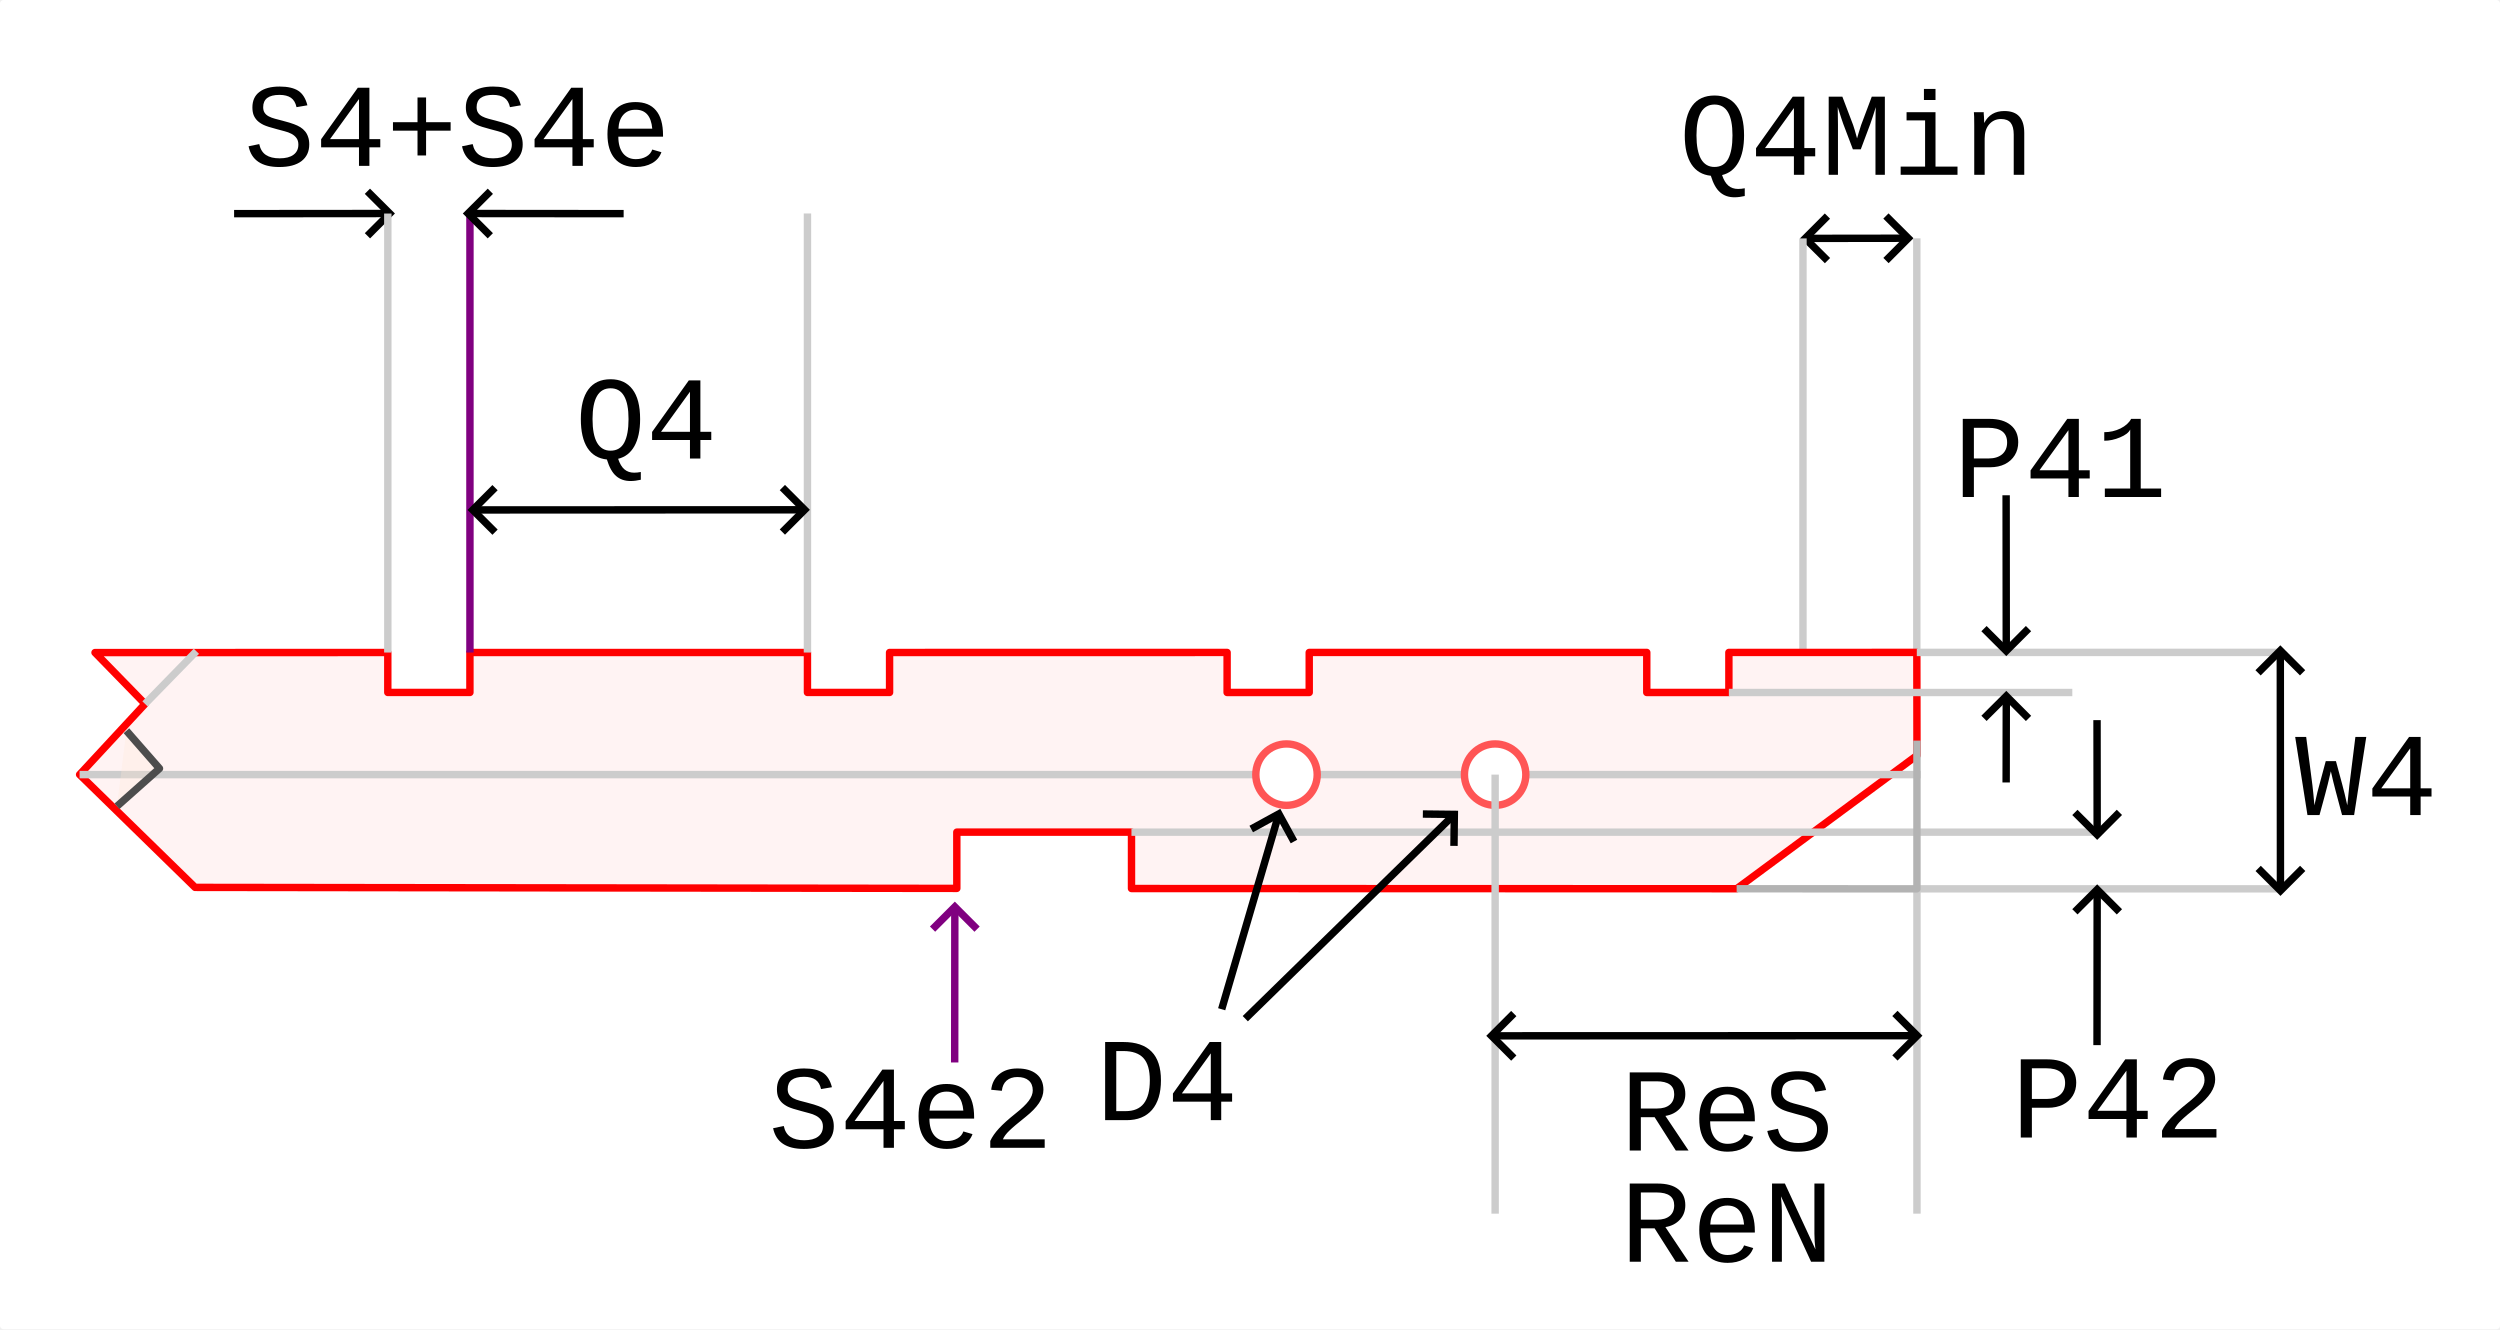
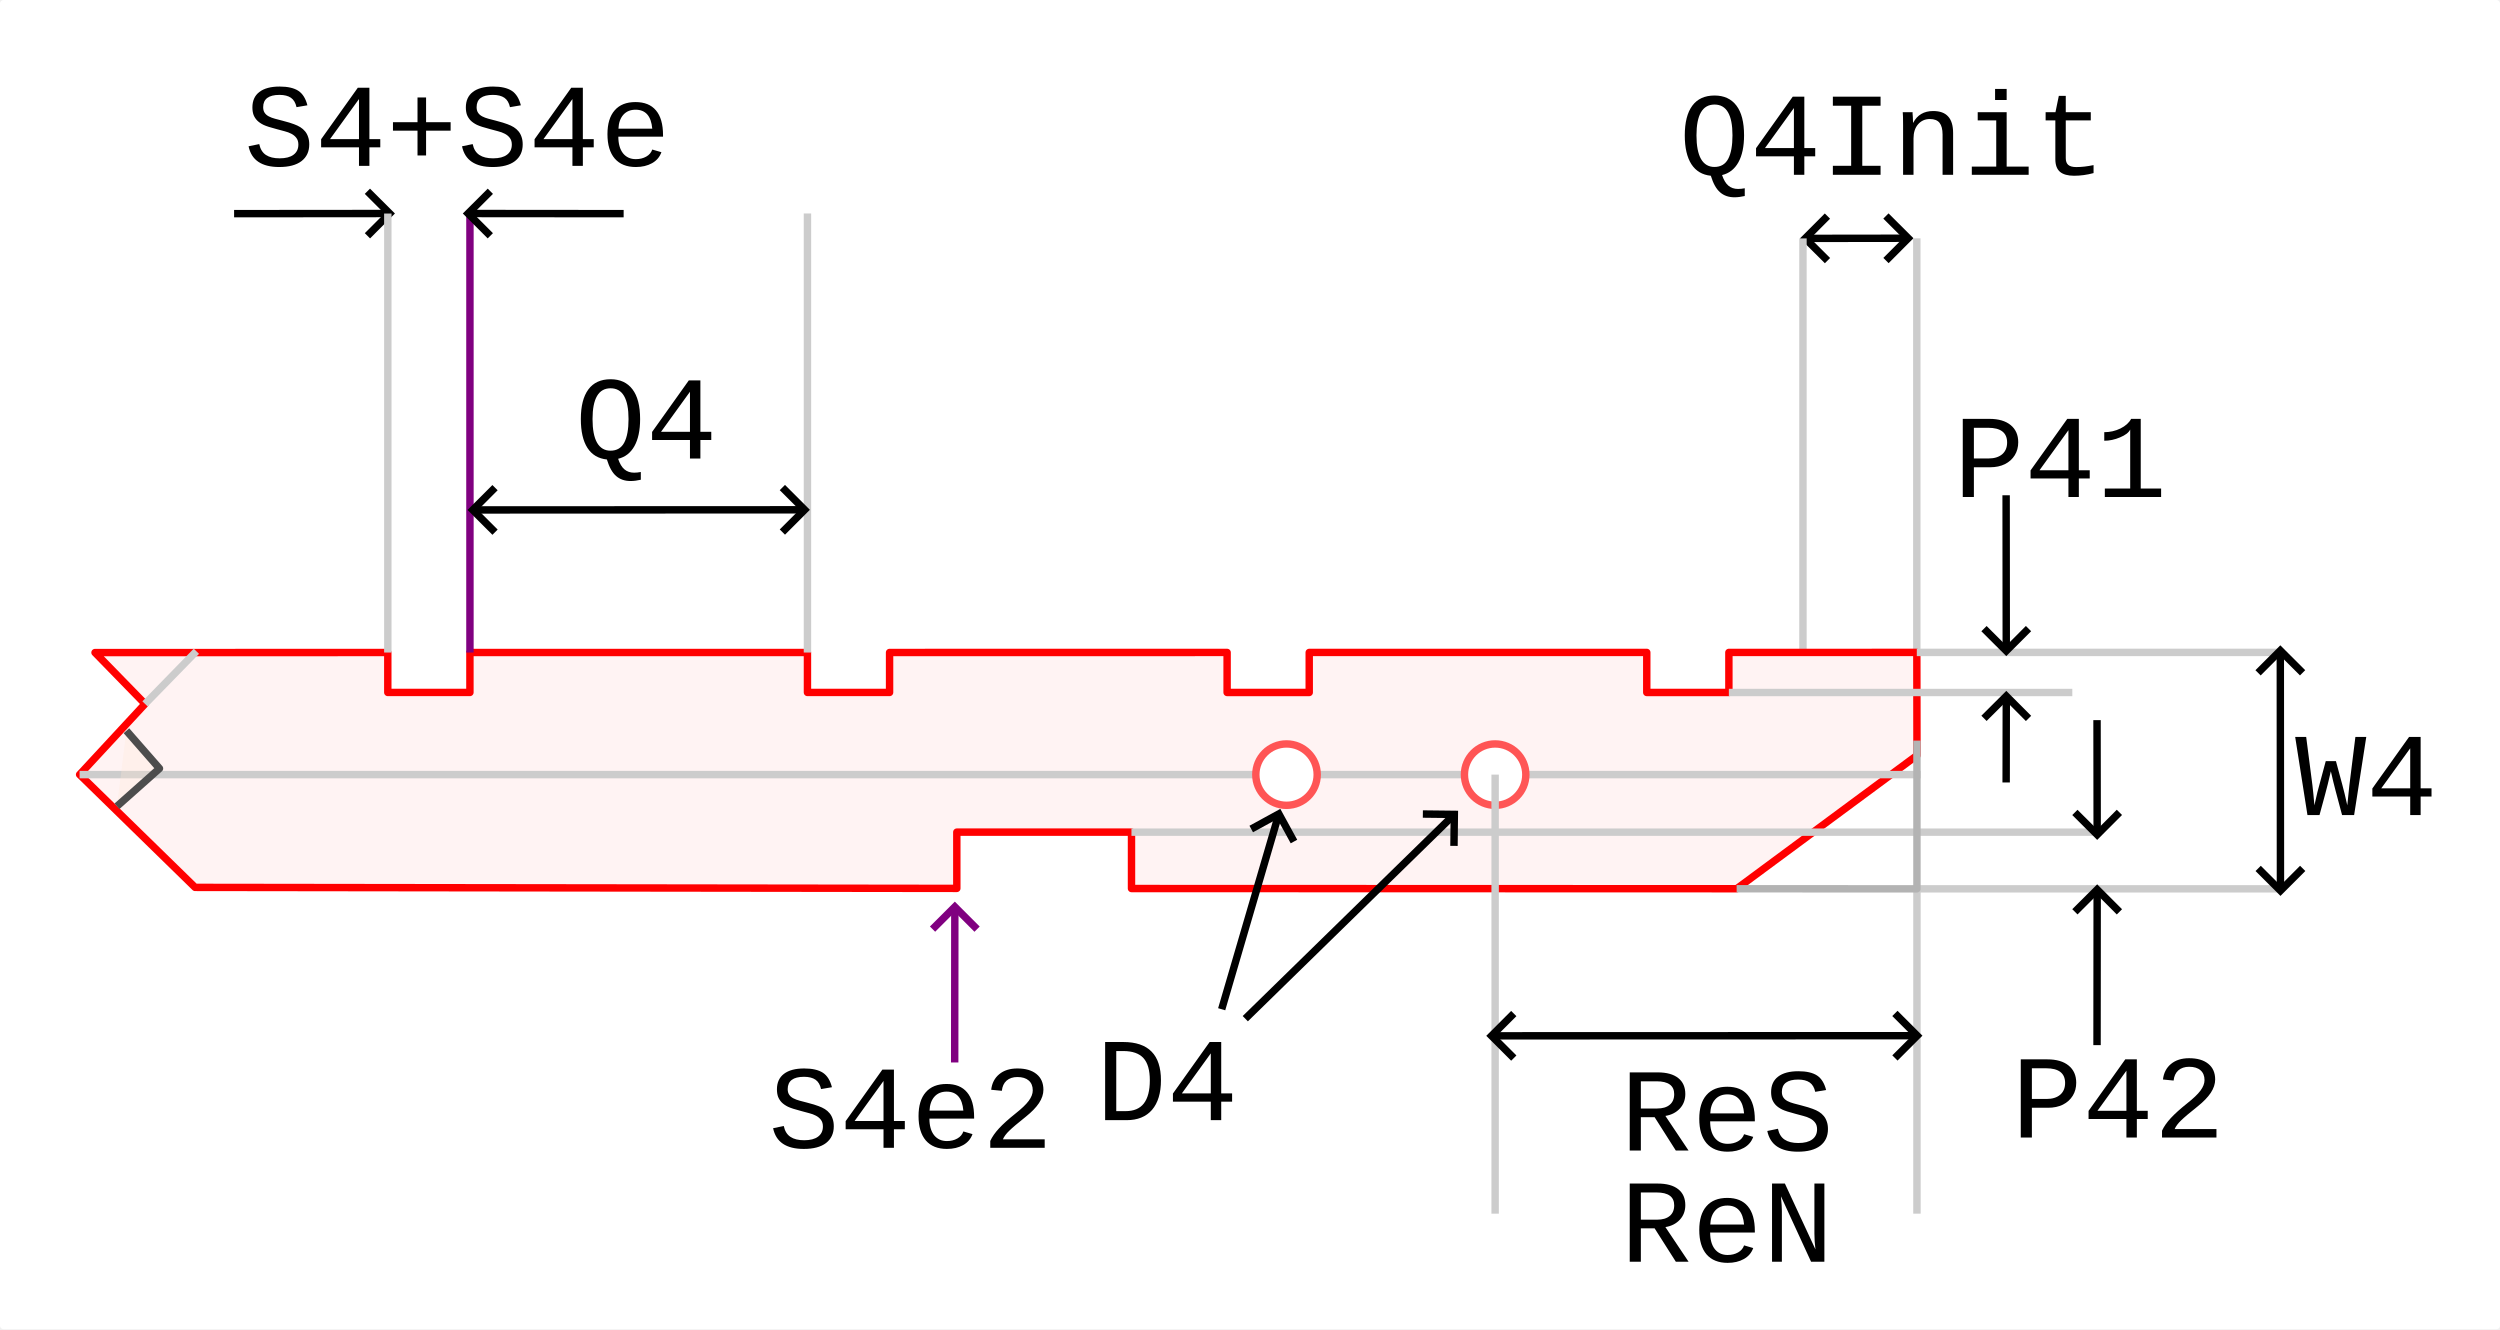
<svg xmlns="http://www.w3.org/2000/svg" width="337.374" height="179.38" viewBox="0 0 89.263 47.461" version="1.1" id="svg1">
  <defs id="defs1">
    <rect x="254.191" y="1747.487" width="77.086" height="47.78" id="rect40" />
    <rect x="374.797" y="1748.303" width="84.532" height="47.3" id="rect65" />
    <rect x="338.285" y="1551.269" width="45.232" height="36.313" id="rect61" />
    <rect x="376.509" y="1524.512" width="63.07" height="39.498" id="rect60" />
    <rect x="426.201" y="1670.401" width="57.973" height="29.942" id="rect59" />
    <marker style="overflow:visible" id="ArrowWide" refX="0" refY="0" orient="auto-start-reverse" markerWidth="1" markerHeight="1" viewBox="0 0 1 1" preserveAspectRatio="xMidYMid">
      <path style="fill:none;stroke:context-stroke;stroke-width:1;stroke-linecap:butt" d="M 3,-3 0,0 3,3" transform="rotate(180,0.125,0)" id="path1" />
    </marker>
    <rect x="426.275" y="1131.12" width="48.965" height="28.987" id="rect41-4" />
    <marker style="overflow:visible" id="ArrowWide-62" refX="0" refY="0" orient="auto-start-reverse" markerWidth="1" markerHeight="1" viewBox="0 0 1 1" preserveAspectRatio="xMidYMid">
      <path style="fill:none;stroke:context-stroke;stroke-width:1;stroke-linecap:butt" d="M 3,-3 0,0 3,3" transform="rotate(180,0.125,0)" id="path1-17" />
    </marker>
    <marker style="overflow:visible" id="ArrowWide-62-5" refX="0" refY="0" orient="auto-start-reverse" markerWidth="1" markerHeight="1" viewBox="0 0 1 1" preserveAspectRatio="xMidYMid">
      <path style="fill:none;stroke:context-stroke;stroke-width:1;stroke-linecap:butt" d="M 3,-3 0,0 3,3" transform="rotate(180,0.125,0)" id="path1-17-9" />
    </marker>
    <marker style="overflow:visible" id="ArrowWide-62-6" refX="0" refY="0" orient="auto-start-reverse" markerWidth="1" markerHeight="1" viewBox="0 0 1 1" preserveAspectRatio="xMidYMid">
      <path style="fill:none;stroke:context-stroke;stroke-width:1;stroke-linecap:butt" d="M 3,-3 0,0 3,3" transform="rotate(180,0.125,0)" id="path1-17-0" />
    </marker>
    <marker style="overflow:visible" id="ArrowWide-62-6-7" refX="0" refY="0" orient="auto-start-reverse" markerWidth="1" markerHeight="1" viewBox="0 0 1 1" preserveAspectRatio="xMidYMid">
      <path style="fill:none;stroke:context-stroke;stroke-width:1;stroke-linecap:butt" d="M 3,-3 0,0 3,3" transform="rotate(180,0.125,0)" id="path1-17-0-7" />
    </marker>
    <marker style="overflow:visible" id="ArrowWide-09" refX="0" refY="0" orient="auto-start-reverse" markerWidth="1" markerHeight="1" viewBox="0 0 1 1" preserveAspectRatio="xMidYMid">
      <path style="fill:none;stroke:context-stroke;stroke-width:1;stroke-linecap:butt" d="M 3,-3 0,0 3,3" transform="rotate(180,0.125,0)" id="path1-2" />
    </marker>
    <marker style="overflow:visible" id="ArrowWide-62-7" refX="0" refY="0" orient="auto-start-reverse" markerWidth="1" markerHeight="1" viewBox="0 0 1 1" preserveAspectRatio="xMidYMid">
      <path style="fill:none;stroke:context-stroke;stroke-width:1;stroke-linecap:butt" d="M 3,-3 0,0 3,3" transform="rotate(180,0.125,0)" id="path1-17-7" />
    </marker>
    <marker style="overflow:visible" id="ArrowWide-62-5-5" refX="0" refY="0" orient="auto-start-reverse" markerWidth="1" markerHeight="1" viewBox="0 0 1 1" preserveAspectRatio="xMidYMid">
      <path style="fill:none;stroke:context-stroke;stroke-width:1;stroke-linecap:butt" d="M 3,-3 0,0 3,3" transform="rotate(180,0.125,0)" id="path1-17-9-4" />
    </marker>
    <rect x="426.201" y="1670.401" width="57.973" height="29.942" id="rect59-6" />
    <marker style="overflow:visible" id="ArrowWide-09-5" refX="0" refY="0" orient="auto-start-reverse" markerWidth="1" markerHeight="1" viewBox="0 0 1 1" preserveAspectRatio="xMidYMid">
      <path style="fill:none;stroke:context-stroke;stroke-width:1;stroke-linecap:butt" d="M 3,-3 0,0 3,3" transform="rotate(180,0.125,0)" id="path1-2-8" />
    </marker>
    <rect x="53.619" y="1135.261" width="75.562" height="46.506" id="rect56-0" />
    <rect x="481.12" y="1482.465" width="63.576" height="48.417" id="rect57-1" />
    <rect x="407.885" y="1228.433" width="27.713" height="22.297" id="rect38-0" />
    <marker style="overflow:visible" id="ArrowWide-09-0" refX="0" refY="0" orient="auto-start-reverse" markerWidth="1" markerHeight="1" viewBox="0 0 1 1" preserveAspectRatio="xMidYMid">
      <path style="fill:none;stroke:context-stroke;stroke-width:1;stroke-linecap:butt" d="M 3,-3 0,0 3,3" transform="rotate(180,0.125,0)" id="path1-2-3" />
    </marker>
    <marker style="overflow:visible" id="ArrowWide-62-5-7" refX="0" refY="0" orient="auto-start-reverse" markerWidth="1" markerHeight="1" viewBox="0 0 1 1" preserveAspectRatio="xMidYMid">
      <path style="fill:none;stroke:context-stroke;stroke-width:1;stroke-linecap:butt" d="M 3,-3 0,0 3,3" transform="rotate(180,0.125,0)" id="path1-17-9-5" />
    </marker>
  </defs>
  <g id="layer1" transform="translate(-43.35579,-403.0595)">
    <rect style="fill:#ffffff;fill-opacity:1;stroke:#ffffff;stroke-width:0.265;stroke-linejoin:round;stroke-dasharray:none" id="rect63" width="88.999" height="47.196" x="43.488" y="403.192" />
    <path style="fill:none;fill-opacity:0.3;stroke:#800080;stroke-width:0.265;stroke-linejoin:round;stroke-dasharray:none;marker-end:url(#ArrowWide-62-5-7)" d="m 77.443,440.995 0.005,-5.489" id="path58-4-3-6" />
    <path style="fill:none;fill-opacity:0.3;stroke:#000000;stroke-width:0.265;stroke-linejoin:round;stroke-dasharray:none;marker-start:url(#ArrowWide-09-0);marker-end:url(#ArrowWide-09-0)" d="m 107.877,411.571 3.546,-0.005" id="path58-5-3" />
    <path style="fill:none;fill-opacity:0.3;stroke:#cccccc;stroke-width:0.265;stroke-linejoin:round;stroke-dasharray:none" d="M 107.731,426.355 V 411.571" id="path59-3-0-4-3-8" />
    <path style="fill:none;fill-opacity:0.3;stroke:#cccccc;stroke-width:0.265;stroke-linejoin:round;stroke-dasharray:none" d="M 111.796,426.354 V 411.57" id="path59-3-0-4-3" />
    <path style="fill:#ffd5d5;fill-opacity:0.3;stroke:#ff0000;stroke-width:0.265;stroke-linejoin:round;stroke-dasharray:none" d="m 46.748,426.36 1.787,1.833 -2.337,2.523 4.124,4.028 27.197,0.036 v -2.009 h 6.237 v 2.014 l 21.608,0.007 6.438,-4.76 -0.005,-3.678 -6.711,6.7e-4 v 1.43 h -2.932 v -1.43 l -12.052,0.001 v 1.429 h -2.932 v -1.429 l -12.052,10e-4 -2e-6,1.427 h -2.932 l -10e-7,-1.427 -12.052,10e-4 v 1.426 h -2.932 v -1.426 z" id="path42-9" />
    <text xml:space="preserve" transform="matrix(0.2645833,0,0,0.2645833,-25.43979,114.2653)" id="text24-1" style="font-size:16px;line-height:normal;font-family:'Liberation Mono';-inkscape-font-specification:'Liberation Mono';text-decoration-color:#000000;white-space:pre;shape-inside:url(#rect38-0);display:inline;fill:#000000;stroke-width:1;-inkscape-stroke:none;stop-color:#000000">
      <tspan x="407.885" y="1242.67" id="tspan1">D4</tspan>
    </text>
    <path style="fill:#ffe6d5;fill-opacity:0.3;stroke:#cccccc;stroke-width:0.265;stroke-linejoin:round;stroke-dasharray:none" d="M 46.197,430.717 H 111.933" id="path50" />
    <path style="fill:#ffe6d5;fill-opacity:0.3;stroke:#cccccc;stroke-width:0.265;stroke-linejoin:round;stroke-dasharray:none" d="m 48.534,428.193 1.833,-1.88" id="path51" />
    <path style="fill:#ffe6d5;fill-opacity:0.3;stroke:#4d4d4d;stroke-width:0.265;stroke-linejoin:round;stroke-dasharray:none" d="m 47.533,431.847 1.517,-1.348 -1.18,-1.348" id="path52" />
    <circle style="fill:#ffffff;stroke:#ff5555;stroke-width:0.265;stroke-linejoin:round" id="path22-3-6-7-1" cx="96.74" cy="430.718" r="1.096" />
    <circle style="fill:#ffffff;stroke:#ff5555;stroke-width:0.265;stroke-linejoin:round" id="path22-3-6-7-1-5" cx="89.291" cy="430.718" r="1.096" />
    <path style="fill:none;fill-opacity:0.3;stroke:#cccccc;stroke-width:0.265;stroke-linejoin:round;stroke-dasharray:none" d="m 111.796,426.354 h 12.979" id="path53" />
    <path style="fill:none;fill-opacity:0.3;stroke:#cccccc;stroke-width:0.265;stroke-linejoin:round;stroke-dasharray:none" d="m 111.801,434.795 h 12.979" id="path53-0" />
    <path style="fill:none;fill-opacity:0.3;stroke:#000000;stroke-width:0.265;stroke-linejoin:round;stroke-dasharray:none;marker-start:url(#ArrowWide);marker-end:url(#ArrowWide)" d="m 124.775,426.354 0.005,8.441" id="path58" />
    <text xml:space="preserve" transform="matrix(0.2645833,0,0,0.2645833,12.52121,129.1193)" id="text41-4" style="font-size:16px;line-height:normal;font-family:'Liberation Mono';-inkscape-font-specification:'Liberation Mono';text-decoration-color:#000000;white-space:pre;shape-inside:url(#rect41-4);display:inline;fill:#000000;stroke-width:1;-inkscape-stroke:none;stop-color:#000000">
      <tspan x="426.275" y="1145.358" id="tspan2">W4</tspan>
    </text>
    <path style="fill:none;fill-opacity:0.3;stroke:#cccccc;stroke-width:0.265;stroke-linejoin:round;stroke-dasharray:none" d="M 83.755,432.772 H 118.236" id="path53-0-7" />
    <path style="fill:none;fill-opacity:0.3;stroke:#000000;stroke-width:0.265;stroke-linejoin:round;stroke-dasharray:none;marker-end:url(#ArrowWide-62)" d="m 118.231,428.773 0.005,4.022" id="path58-4" />
    <path style="fill:none;fill-opacity:0.3;stroke:#000000;stroke-width:0.265;stroke-linejoin:round;stroke-dasharray:none;marker-end:url(#ArrowWide-62-6)" d="m 51.714,410.688 5.489,-0.005" id="path58-4-8" />
    <path style="fill:none;fill-opacity:0.3;stroke:#000000;stroke-width:0.265;stroke-linejoin:round;stroke-dasharray:none;marker-end:url(#ArrowWide-62-5)" d="m 118.231,440.377 0.005,-5.489" id="path58-4-3" />
    <text xml:space="preserve" transform="matrix(0.2645833,0,0,0.2645833,0.3371168,-24.92092)" id="text59" style="font-size:16px;line-height:normal;font-family:'Liberation Mono';-inkscape-font-specification:'Liberation Mono';text-decoration-color:#000000;white-space:pre;shape-inside:url(#rect59);display:inline;fill:#000000;stroke-width:1;-inkscape-stroke:none;stop-color:#000000">
      <tspan x="426.201" y="1684.637" id="tspan3">P41</tspan>
    </text>
    <path style="fill:none;fill-opacity:0.3;stroke:#cccccc;stroke-width:0.265;stroke-linejoin:round;stroke-dasharray:none" d="M 57.203,426.359 V 410.683" id="path59" />
    <path style="fill:none;fill-opacity:0.3;stroke:#800080;stroke-width:0.265;stroke-linejoin:round;stroke-dasharray:none" d="M 60.135,426.358 V 410.683" id="path59-8" />
    <path style="fill:none;fill-opacity:0.3;stroke:#cccccc;stroke-width:0.265;stroke-linejoin:round;stroke-dasharray:none" d="M 72.186,426.358 V 410.682" id="path59-3" />
    <path style="fill:none;fill-opacity:0.3;stroke:#000000;stroke-width:0.265;stroke-linejoin:round;stroke-dasharray:none;marker-end:url(#ArrowWide-62-6-7)" d="m 65.623,410.688 -5.489,-0.005" id="path58-4-8-3" />
    <path style="fill:none;fill-opacity:0.3;stroke:#000000;stroke-width:0.265;stroke-linejoin:round;stroke-dasharray:none;marker-start:url(#ArrowWide-09);marker-end:url(#ArrowWide-09)" d="m 60.302,421.267 11.717,-0.005" id="path58-5" />
    <text xml:space="preserve" transform="matrix(0.2645833,0,0,0.2645833,-47.55286,1.854143)" id="text60" style="font-size:16px;line-height:normal;font-family:'Liberation Mono';-inkscape-font-specification:'Liberation Mono';text-decoration-color:#000000;white-space:pre;shape-inside:url(#rect60);display:inline;fill:#000000;stroke-width:1;-inkscape-stroke:none;stop-color:#000000">
      <tspan x="376.51" y="1538.748" id="tspan4">S4+S4e</tspan>
    </text>
    <text xml:space="preserve" transform="matrix(0.2645833,0,0,0.2645833,-25.62089,5.225312)" id="text61" style="font-size:16px;line-height:normal;font-family:'Liberation Mono';-inkscape-font-specification:'Liberation Mono';text-decoration-color:#000000;white-space:pre;shape-inside:url(#rect61);display:inline;fill:#000000;stroke-width:1;-inkscape-stroke:none;stop-color:#000000">
      <tspan x="338.285" y="1565.506" id="tspan5">Q4</tspan>
    </text>
    <path style="fill:none;fill-opacity:0.3;stroke:#cccccc;stroke-width:0.265;stroke-linejoin:round;stroke-dasharray:none" d="m 105.085,427.785 h 12.263" id="path53-0-7-2" />
    <path style="fill:none;fill-opacity:0.3;stroke:#000000;stroke-width:0.265;stroke-linejoin:round;stroke-dasharray:none;marker-end:url(#ArrowWide-62-7)" d="m 114.985,420.744 0.005,5.489" id="path58-4-2" />
    <path style="fill:none;fill-opacity:0.3;stroke:#000000;stroke-width:0.265;stroke-linejoin:round;stroke-dasharray:none;marker-end:url(#ArrowWide-62-5-5)" d="m 114.986,430.997 0.005,-3.016" id="path58-4-3-8" />
    <text xml:space="preserve" transform="matrix(0.2645833,0,0,0.2645833,2.407894,-2.051656)" id="text59-2" style="font-size:16px;line-height:normal;font-family:'Liberation Mono';-inkscape-font-specification:'Liberation Mono';text-decoration-color:#000000;white-space:pre;shape-inside:url(#rect59-6);display:inline;fill:#000000;stroke-width:1;-inkscape-stroke:none;stop-color:#000000">
      <tspan x="426.201" y="1684.637" id="tspan6">P42</tspan>
    </text>
    <path style="fill:none;fill-opacity:0.3;stroke:#cccccc;stroke-width:0.265;stroke-linejoin:round;stroke-dasharray:none" d="M 96.74,446.394 V 430.718" id="path59-3-0" />
    <path style="fill:none;fill-opacity:0.3;stroke:#cccccc;stroke-width:0.265;stroke-linejoin:round;stroke-dasharray:none" d="M 111.801,446.394 V 434.795" id="path59-3-0-4" />
    <path style="fill:none;fill-opacity:0.3;stroke:#000000;stroke-width:0.265;stroke-linejoin:round;stroke-dasharray:none;marker-start:url(#ArrowWide-09-5);marker-end:url(#ArrowWide-09-5)" d="m 96.677,440.044 15.066,-0.005" id="path58-5-7" />
    <text xml:space="preserve" transform="matrix(0.2645833,0,0,0.2645833,87.02489,140.0015)" id="text56-9" style="font-size:16px;line-height:normal;font-family:'Liberation Mono';-inkscape-font-specification:'Liberation Mono';text-decoration-color:#000000;white-space:pre;shape-inside:url(#rect56-0);display:inline;fill:#000000;stroke-width:1;-inkscape-stroke:none;stop-color:#000000">
      <tspan x="53.619" y="1149.498" id="tspan7">ReS</tspan>
    </text>
    <text xml:space="preserve" transform="matrix(0.2645833,0,0,0.2645833,-26.08448,52.10762)" id="text57-1" style="font-size:16px;line-height:normal;font-family:'Liberation Mono';-inkscape-font-specification:'Liberation Mono';text-decoration-color:#000000;white-space:pre;shape-inside:url(#rect57-1);display:inline;fill:#000000;stroke-width:1;-inkscape-stroke:none;stop-color:#000000">
      <tspan x="481.119" y="1496.701" id="tspan8">ReN</tspan>
    </text>
    <path style="fill:none;fill-opacity:0.3;stroke:#000000;stroke-width:0.265;stroke-linejoin:round;stroke-dasharray:none;marker-start:url(#ArrowWide)" d="m 95.236,432.184 -7.417,7.248" id="path61" />
    <path style="fill:none;fill-opacity:0.3;stroke:#000000;stroke-width:0.265;stroke-linejoin:round;stroke-dasharray:none;marker-start:url(#ArrowWide)" d="m 88.999,432.184 -2.023,6.911" id="path62" />
    <text xml:space="preserve" transform="matrix(0.2645833,0,0,0.2645833,4.135448,-57.0366)" id="text64" style="font-size:16px;line-height:normal;font-family:'Liberation Mono';-inkscape-font-specification:'Liberation Mono';text-decoration-color:#000000;white-space:pre;shape-inside:url(#rect65);display:inline;fill:#000000;stroke-width:1;-inkscape-stroke:none;stop-color:#000000">
-       <tspan x="374.797" y="1762.539" id="tspan9">Q4Min</tspan>
+       <tspan x="374.797" y="1762.539" id="tspan9">Q4Init</tspan>
    </text>
    <path style="fill:none;stroke:#b3b3b3;stroke-width:0.265;stroke-linejoin:round" d="m 105.363,434.793 6.438,0.003 V 429.504" id="path65" />
    <text xml:space="preserve" transform="matrix(0.2645833,0,0,0.2645833,3.539728,-22.08116)" id="text11" style="font-size:16px;line-height:normal;font-family:'Liberation Mono';-inkscape-font-specification:'Liberation Mono';text-decoration-color:#000000;white-space:pre;shape-inside:url(#rect40);display:inline;fill:#000000;stroke-width:1;-inkscape-stroke:none;stop-color:#000000">
      <tspan x="254.191" y="1761.723" id="tspan10">S4e2</tspan>
    </text>
  </g>
</svg>
